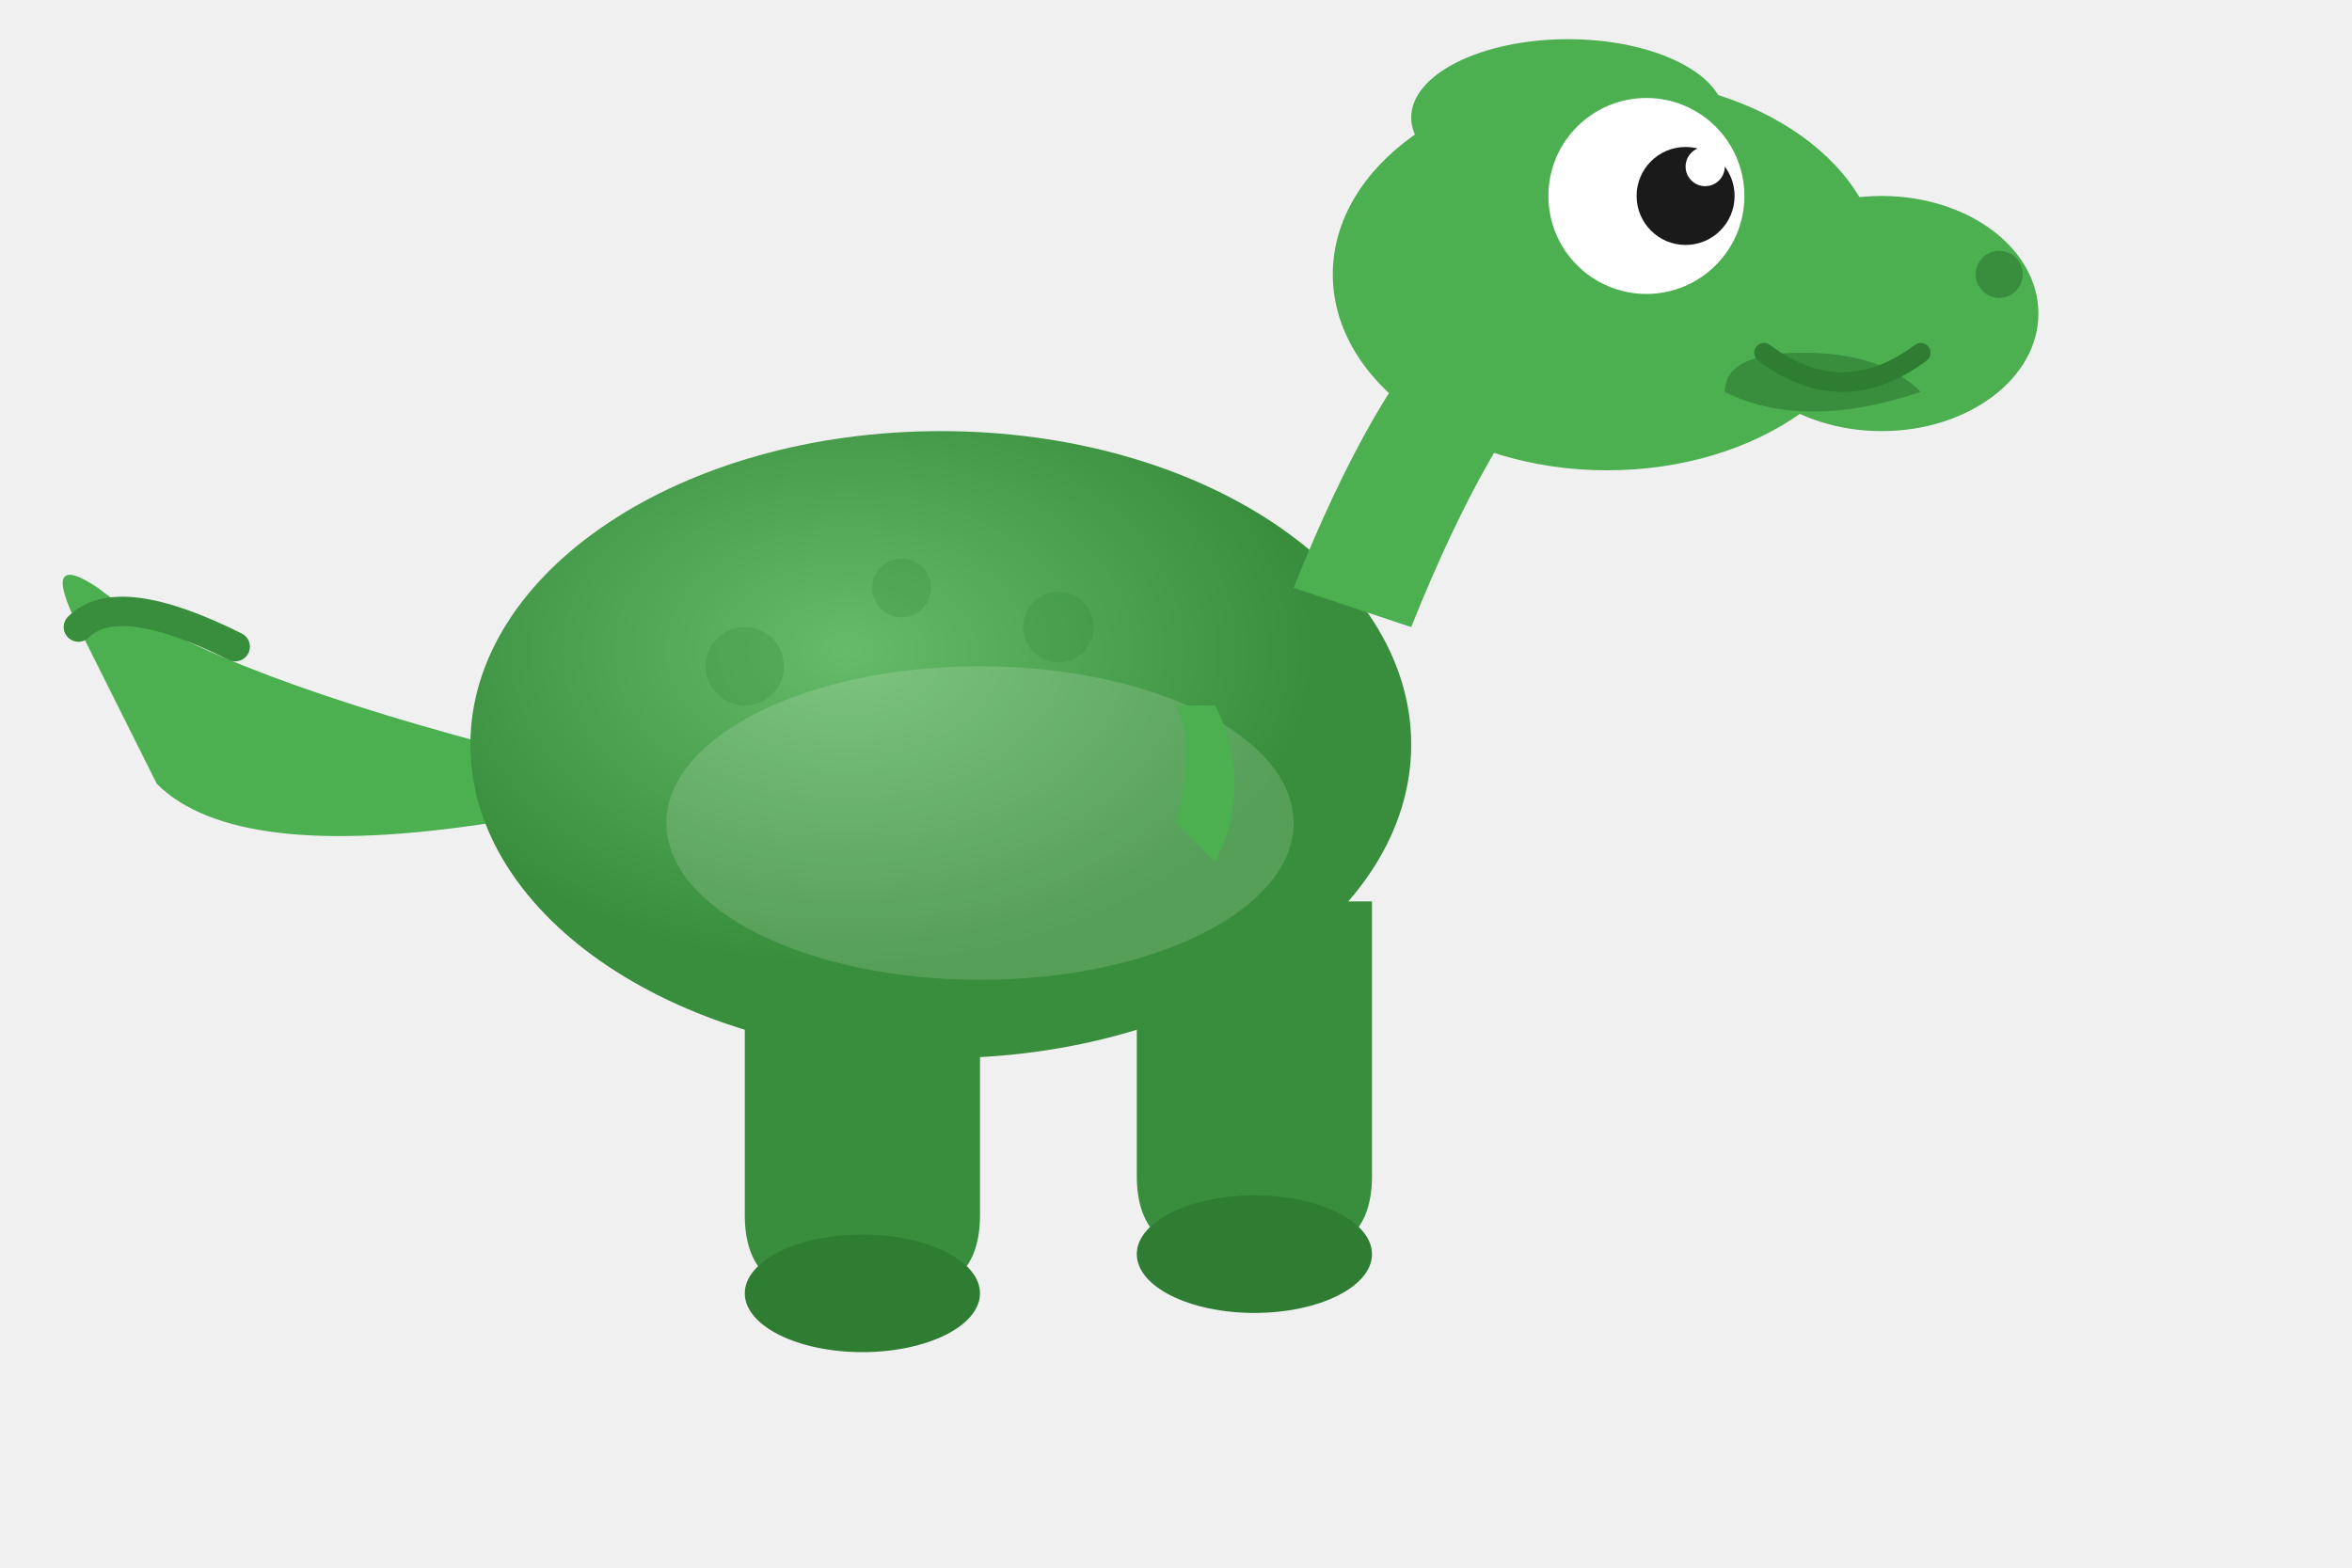
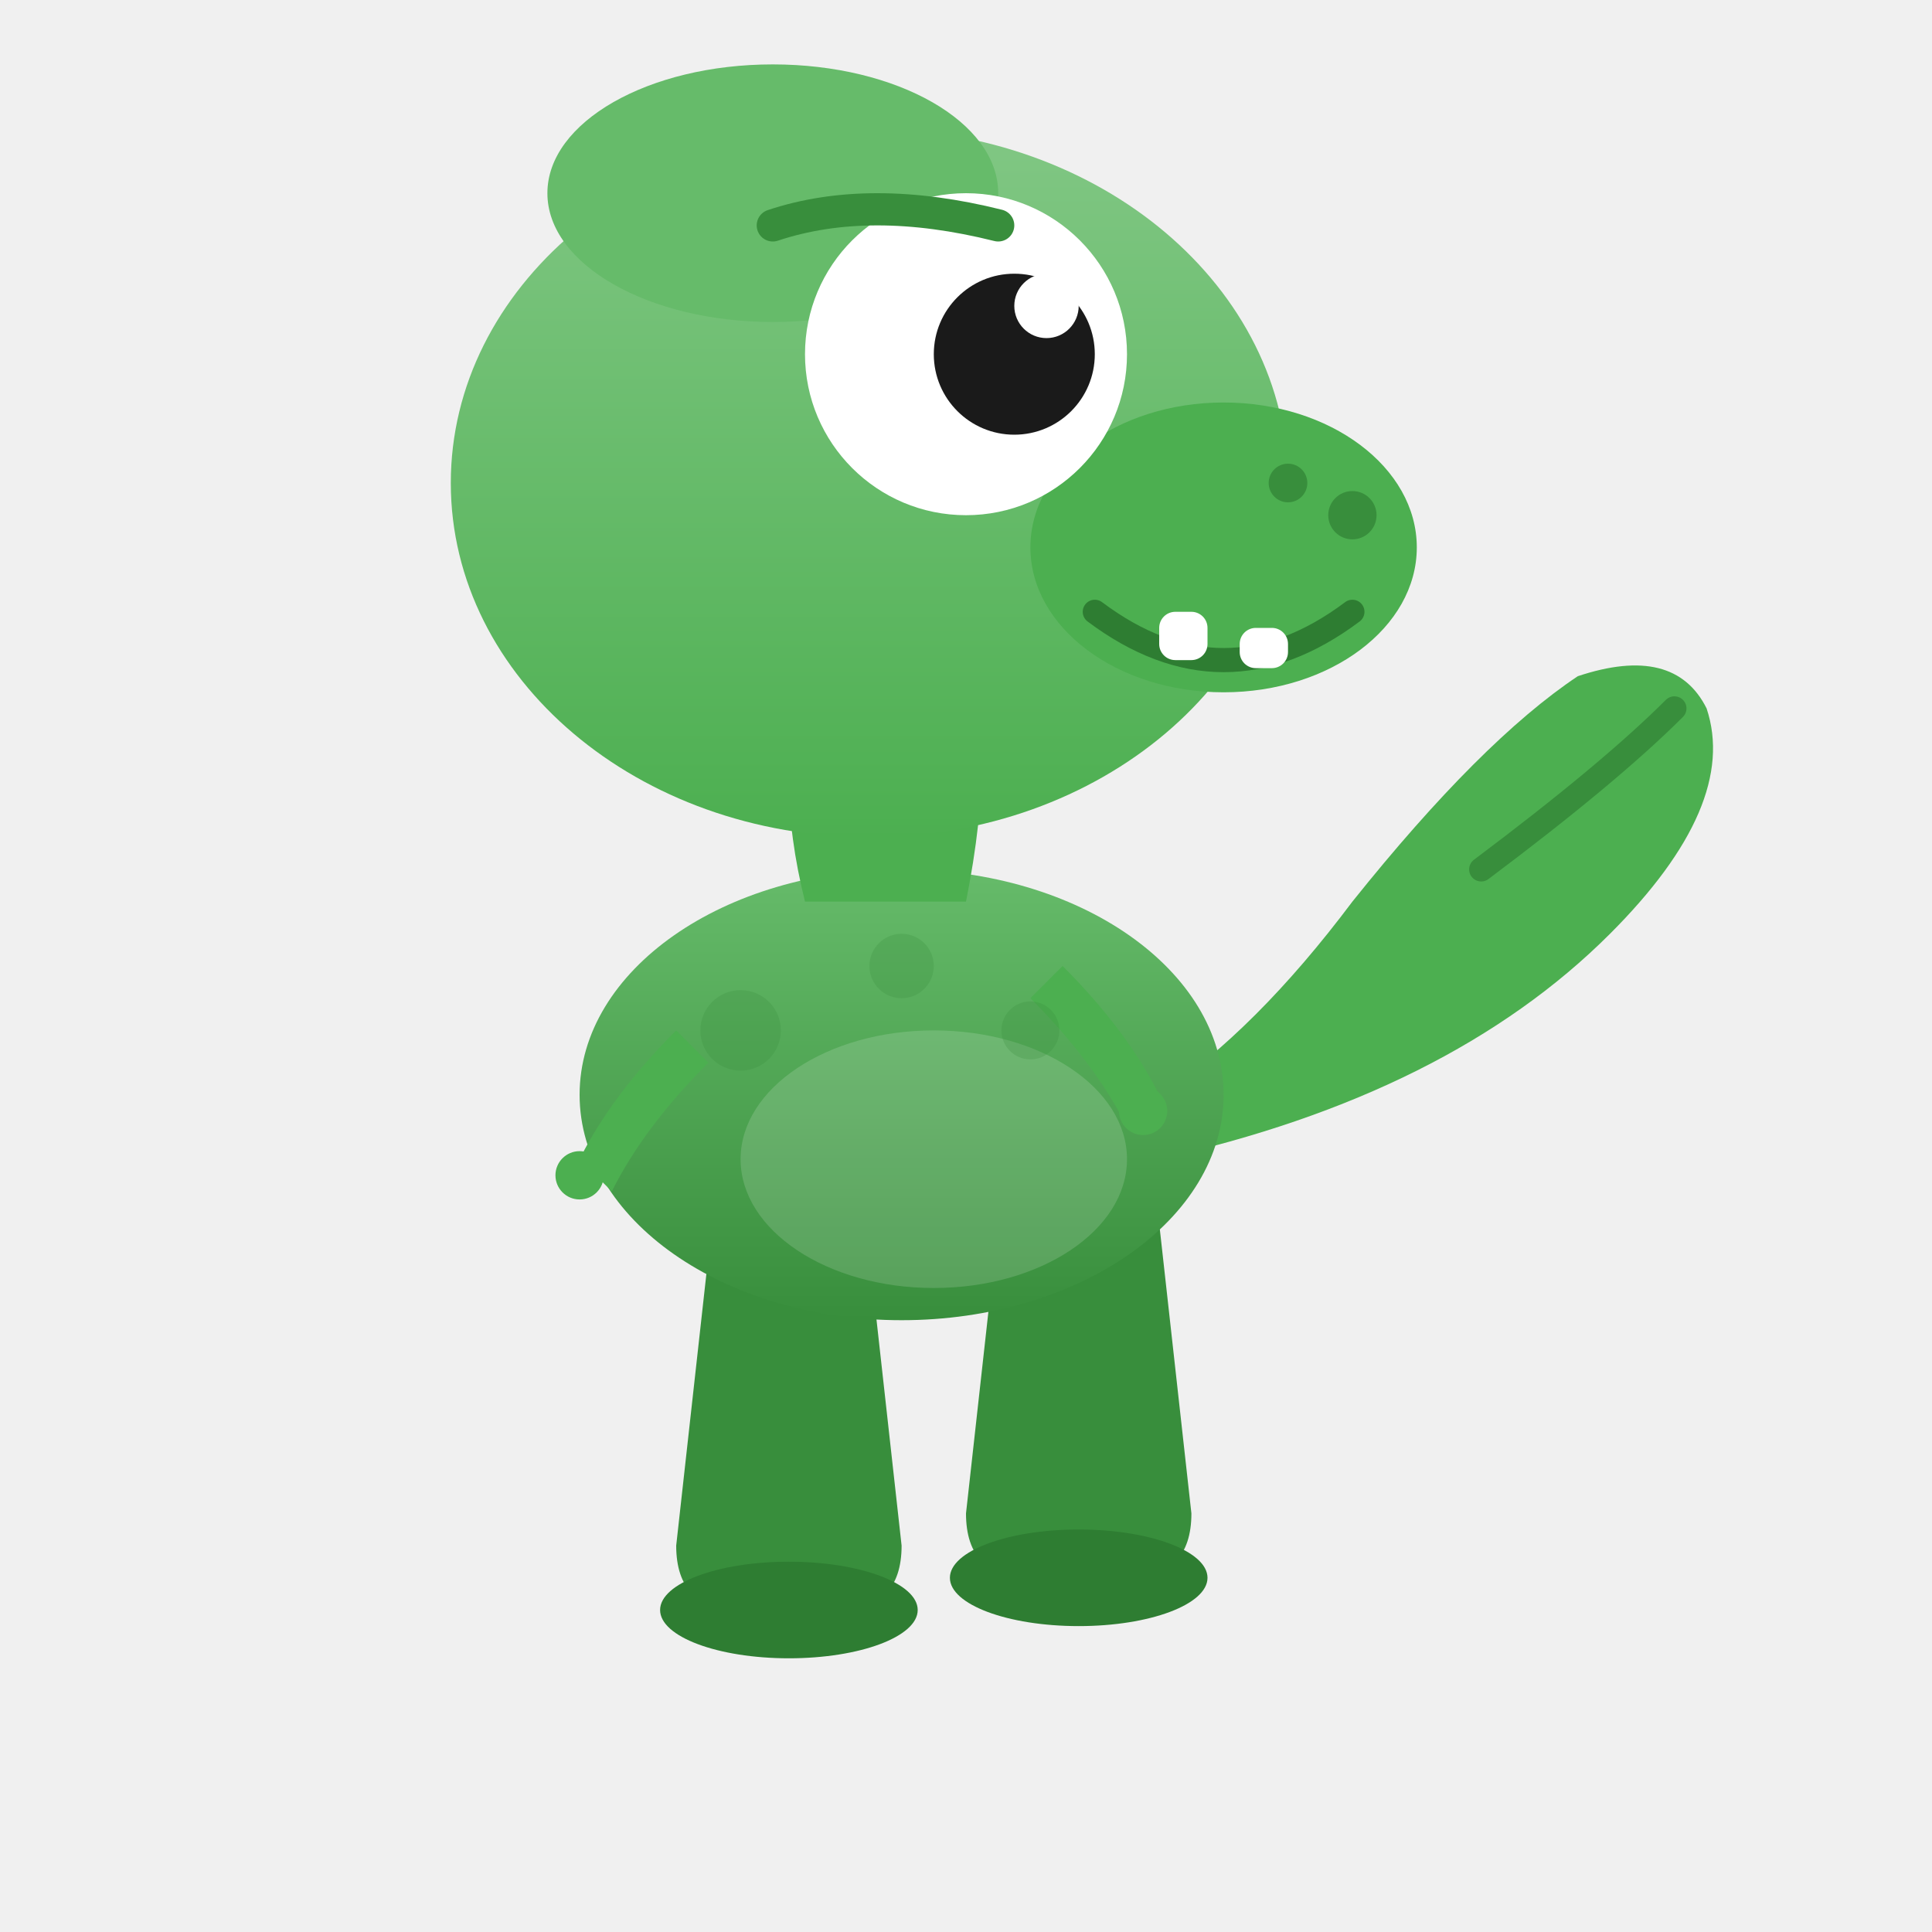
- <svg xmlns="http://www.w3.org/2000/svg" viewBox="0 0 120 80">
+ <svg xmlns="http://www.w3.org/2000/svg" viewBox="0 0 120 120">
  <defs>
-     <radialGradient id="bodyGrad" cx="40%" cy="35%">
+     <linearGradient id="bodyGrad" x1="0" y1="0" x2="0" y2="1">
      <stop offset="0%" stop-color="#66bb6a" />
      <stop offset="100%" stop-color="#388e3c" />
-     </radialGradient>
+     </linearGradient>
+     <linearGradient id="headGrad" x1="0" y1="0" x2="0" y2="1">
+       <stop offset="0%" stop-color="#81c784" />
+       <stop offset="100%" stop-color="#4caf50" />
+     </linearGradient>
  </defs>
-   <path d="M25,38 Q10,34 5,30 Q2,28 4,32 Q6,36 8,40 Q12,44 25,42 Z" fill="#4caf50" />
-   <path d="M12,33 Q6,30 4,32" fill="none" stroke="#388e3c" stroke-width="1.5" stroke-linecap="round" />
-   <path d="M38,48 L38,62 Q38,66 42,66 L46,66 Q50,66 50,62 L50,48" fill="#388e3c" />
-   <ellipse cx="44" cy="66" rx="6" ry="3" fill="#2e7d32" />
-   <path d="M58,46 L58,60 Q58,64 62,64 L66,64 Q70,64 70,60 L70,46" fill="#388e3c" />
-   <ellipse cx="64" cy="64" rx="6" ry="3" fill="#2e7d32" />
-   <ellipse cx="48" cy="38" rx="24" ry="16" fill="url(#bodyGrad)" />
-   <ellipse cx="50" cy="42" rx="16" ry="8" fill="rgba(255,255,255,0.15)" />
-   <path d="M66,30 Q70,20 74,16 L80,18 Q76,22 72,32 Z" fill="#4caf50" />
-   <ellipse cx="82" cy="14" rx="14" ry="10" fill="#4caf50" />
-   <ellipse cx="96" cy="16" rx="8" ry="6" fill="#4caf50" />
-   <ellipse cx="80" cy="6" rx="8" ry="4" fill="#4caf50" />
-   <path d="M88,20 Q92,22 98,20 Q96,18 92,18 Q88,18 88,20 Z" fill="#388e3c" />
-   <circle cx="84" cy="10" r="5" fill="white" />
-   <circle cx="86" cy="10" r="2.5" fill="#1a1a1a" />
-   <circle cx="87" cy="8.5" r="1" fill="white" />
-   <circle cx="102" cy="14" r="1.2" fill="#388e3c" />
-   <path d="M90,18 Q94,21 98,18" fill="none" stroke="#2e7d32" stroke-width="1" stroke-linecap="round" />
-   <path d="M62,36 Q64,40 62,44 L60,42 Q61,38 60,36 Z" fill="#4caf50" />
-   <circle cx="38" cy="34" r="2" fill="rgba(56,142,60,0.3)" />
-   <circle cx="46" cy="30" r="1.5" fill="rgba(56,142,60,0.3)" />
-   <circle cx="54" cy="32" r="1.8" fill="rgba(56,142,60,0.3)" />
+   <path d="M72,72 Q90,68 100,58 Q108,50 106,44 Q104,40 98,42 Q92,46 84,56 Q78,64 72,68 Z" fill="#4caf50" />
+   <path d="M92,54 Q100,48 104,44" fill="none" stroke="#388e3c" stroke-width="1.5" stroke-linecap="round" />
+   <path d="M44,78 L42,96 Q42,100 46,100 L52,100 Q56,100 56,96 L54,78" fill="#388e3c" />
+   <ellipse cx="49" cy="100" rx="8" ry="3" fill="#2e7d32" />
+   <path d="M62,76 L60,94 Q60,98 64,98 L70,98 Q74,98 74,94 L72,76" fill="#388e3c" />
+   <ellipse cx="67" cy="98" rx="8" ry="3" fill="#2e7d32" />
+   <ellipse cx="56" cy="68" rx="20" ry="14" fill="url(#bodyGrad)" />
+   <ellipse cx="58" cy="72" rx="12" ry="8" fill="rgba(255,255,255,0.15)" />
+   <path d="M42,64 Q38,68 36,72 L38,74 Q40,70 44,66 Z" fill="#4caf50" />
+   <circle cx="36" cy="73" r="1.5" fill="#4caf50" />
+   <path d="M64,62 Q68,66 70,70 L72,68 Q70,64 66,60 Z" fill="#4caf50" />
+   <circle cx="71" cy="69" r="1.5" fill="#4caf50" />
+   <path d="M50,56 Q48,48 50,42 L60,40 Q62,46 60,56 Z" fill="#4caf50" />
+   <ellipse cx="54" cy="30" rx="26" ry="22" fill="url(#headGrad)" />
+   <ellipse cx="76" cy="34" rx="12" ry="9" fill="#4caf50" />
+   <ellipse cx="48" cy="12" rx="14" ry="8" fill="#66bb6a" />
+   <circle cx="60" cy="22" r="10" fill="white" />
+   <circle cx="63" cy="22" r="5" fill="#1a1a1a" />
+   <circle cx="65" cy="19" r="2" fill="white" />
+   <path d="M48,14 Q54,12 62,14" fill="none" stroke="#388e3c" stroke-width="2" stroke-linecap="round" />
+   <circle cx="84" cy="32" r="1.5" fill="#388e3c" />
+   <circle cx="80" cy="30" r="1.2" fill="#388e3c" />
+   <path d="M68,38 Q76,44 84,38" fill="none" stroke="#2e7d32" stroke-width="1.5" stroke-linecap="round" />
+   <rect x="72" y="38" width="3" height="3" rx="1" fill="white" />
+   <rect x="77" y="39" width="3" height="2.5" rx="1" fill="white" />
+   <circle cx="46" cy="64" r="2.5" fill="rgba(56,142,60,0.25)" />
+   <circle cx="56" cy="60" r="2" fill="rgba(56,142,60,0.25)" />
+   <circle cx="64" cy="64" r="1.8" fill="rgba(56,142,60,0.25)" />
</svg>
